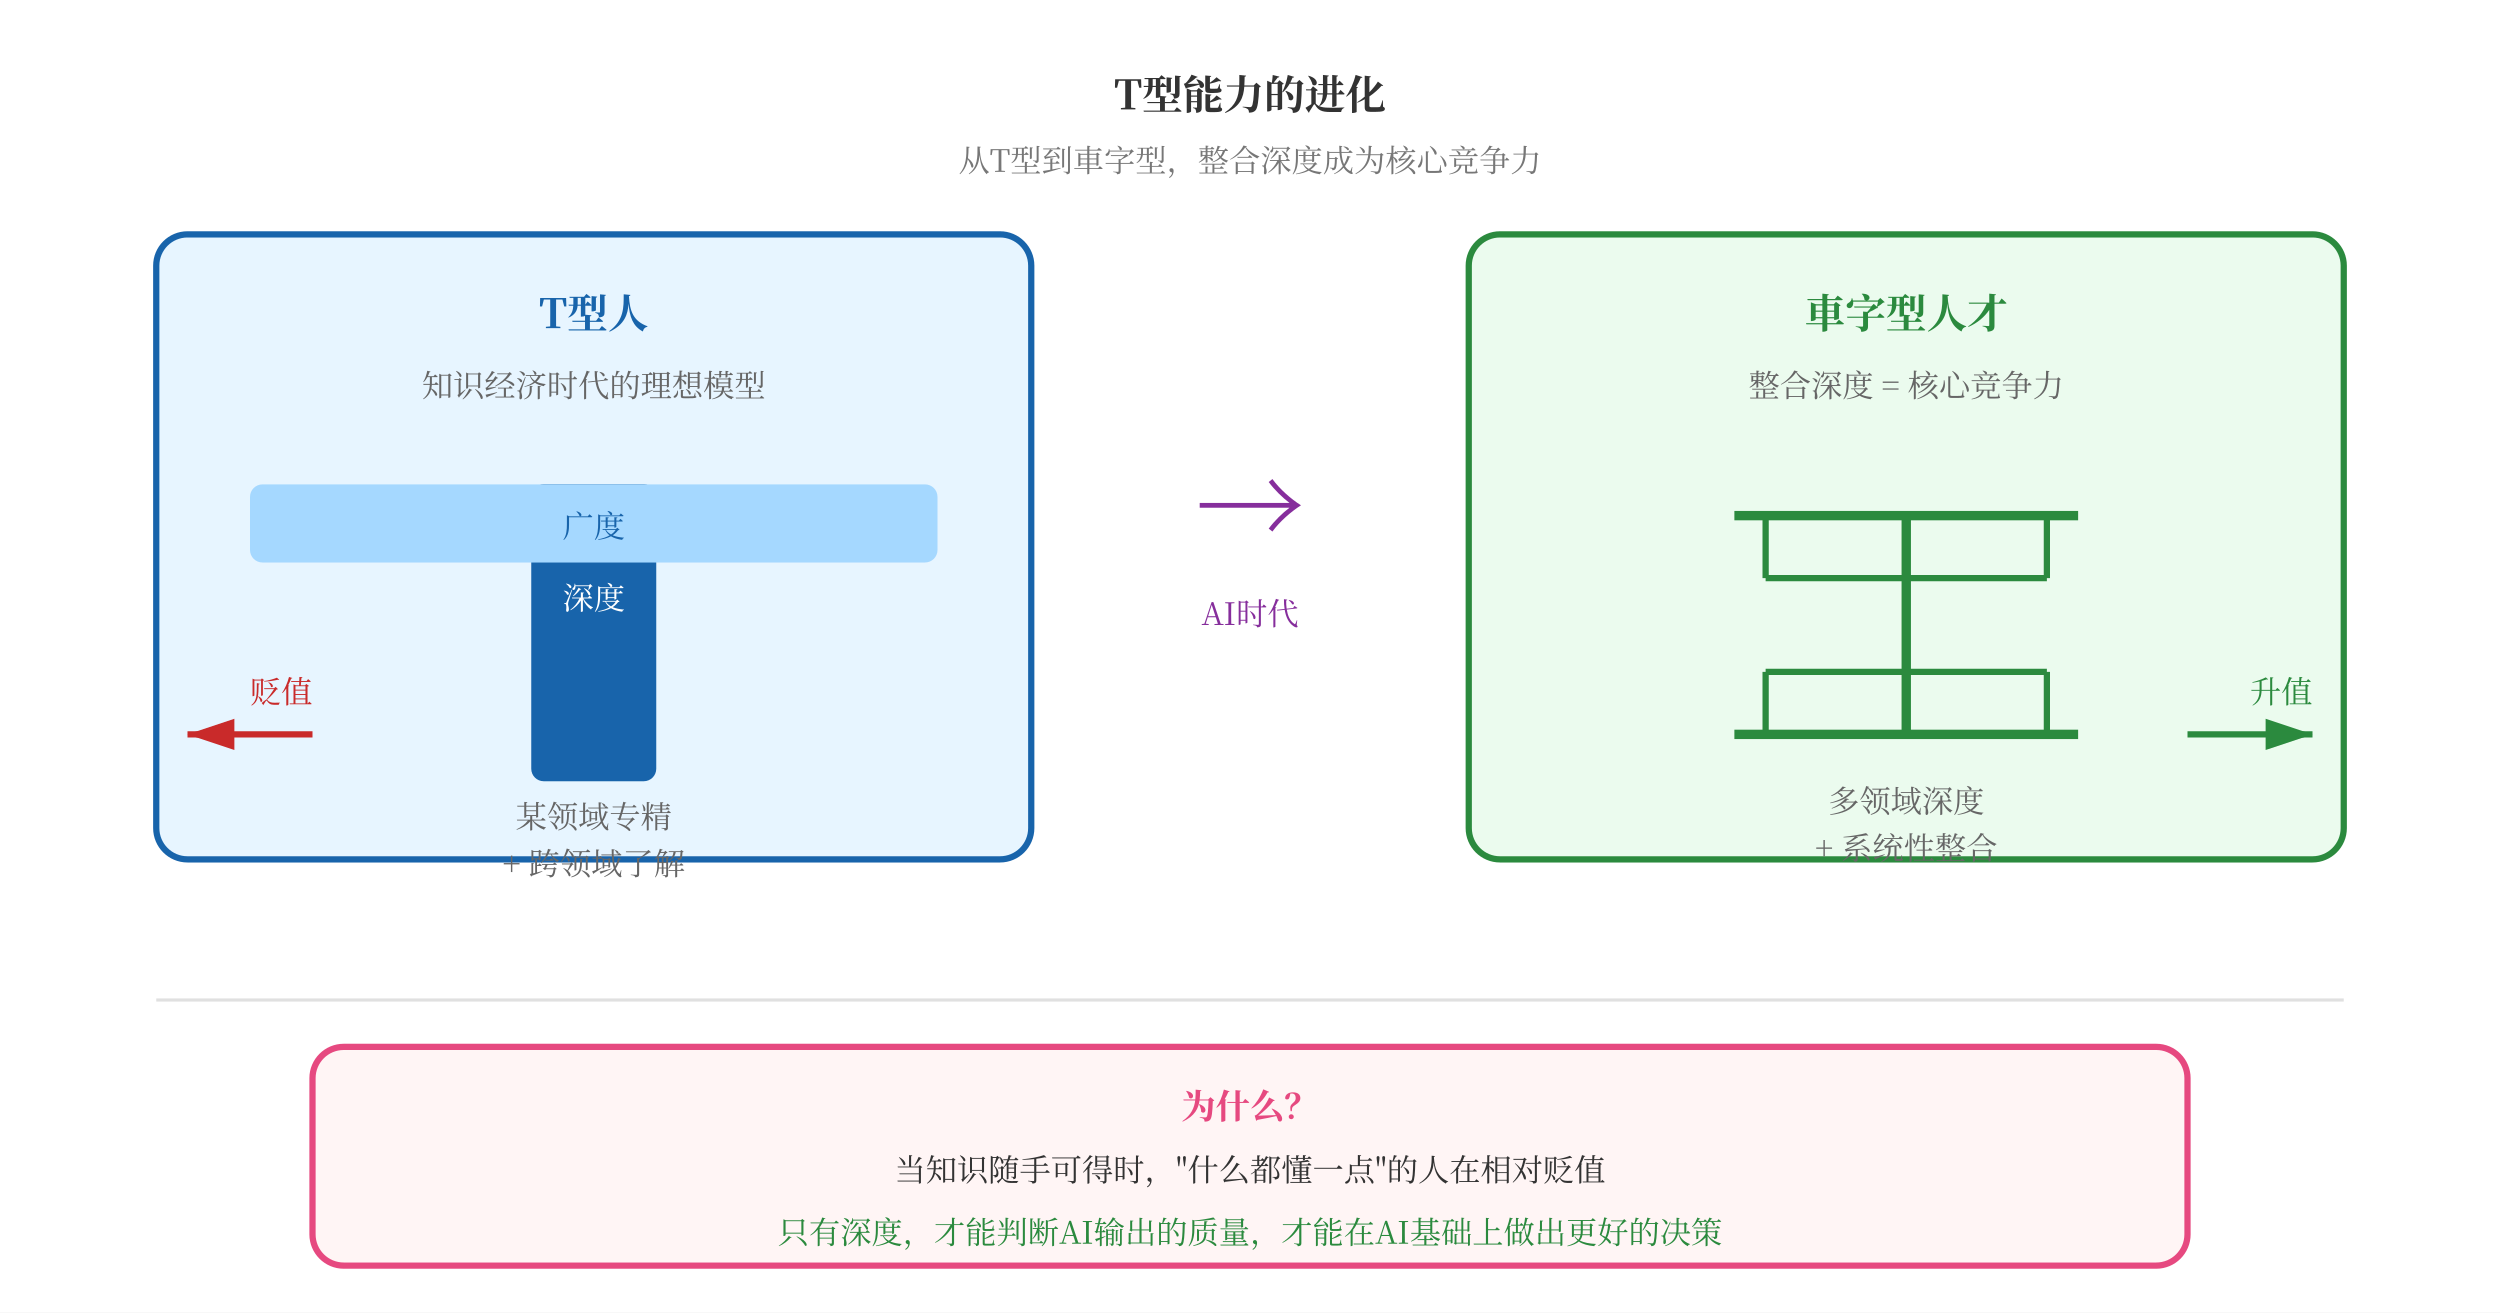
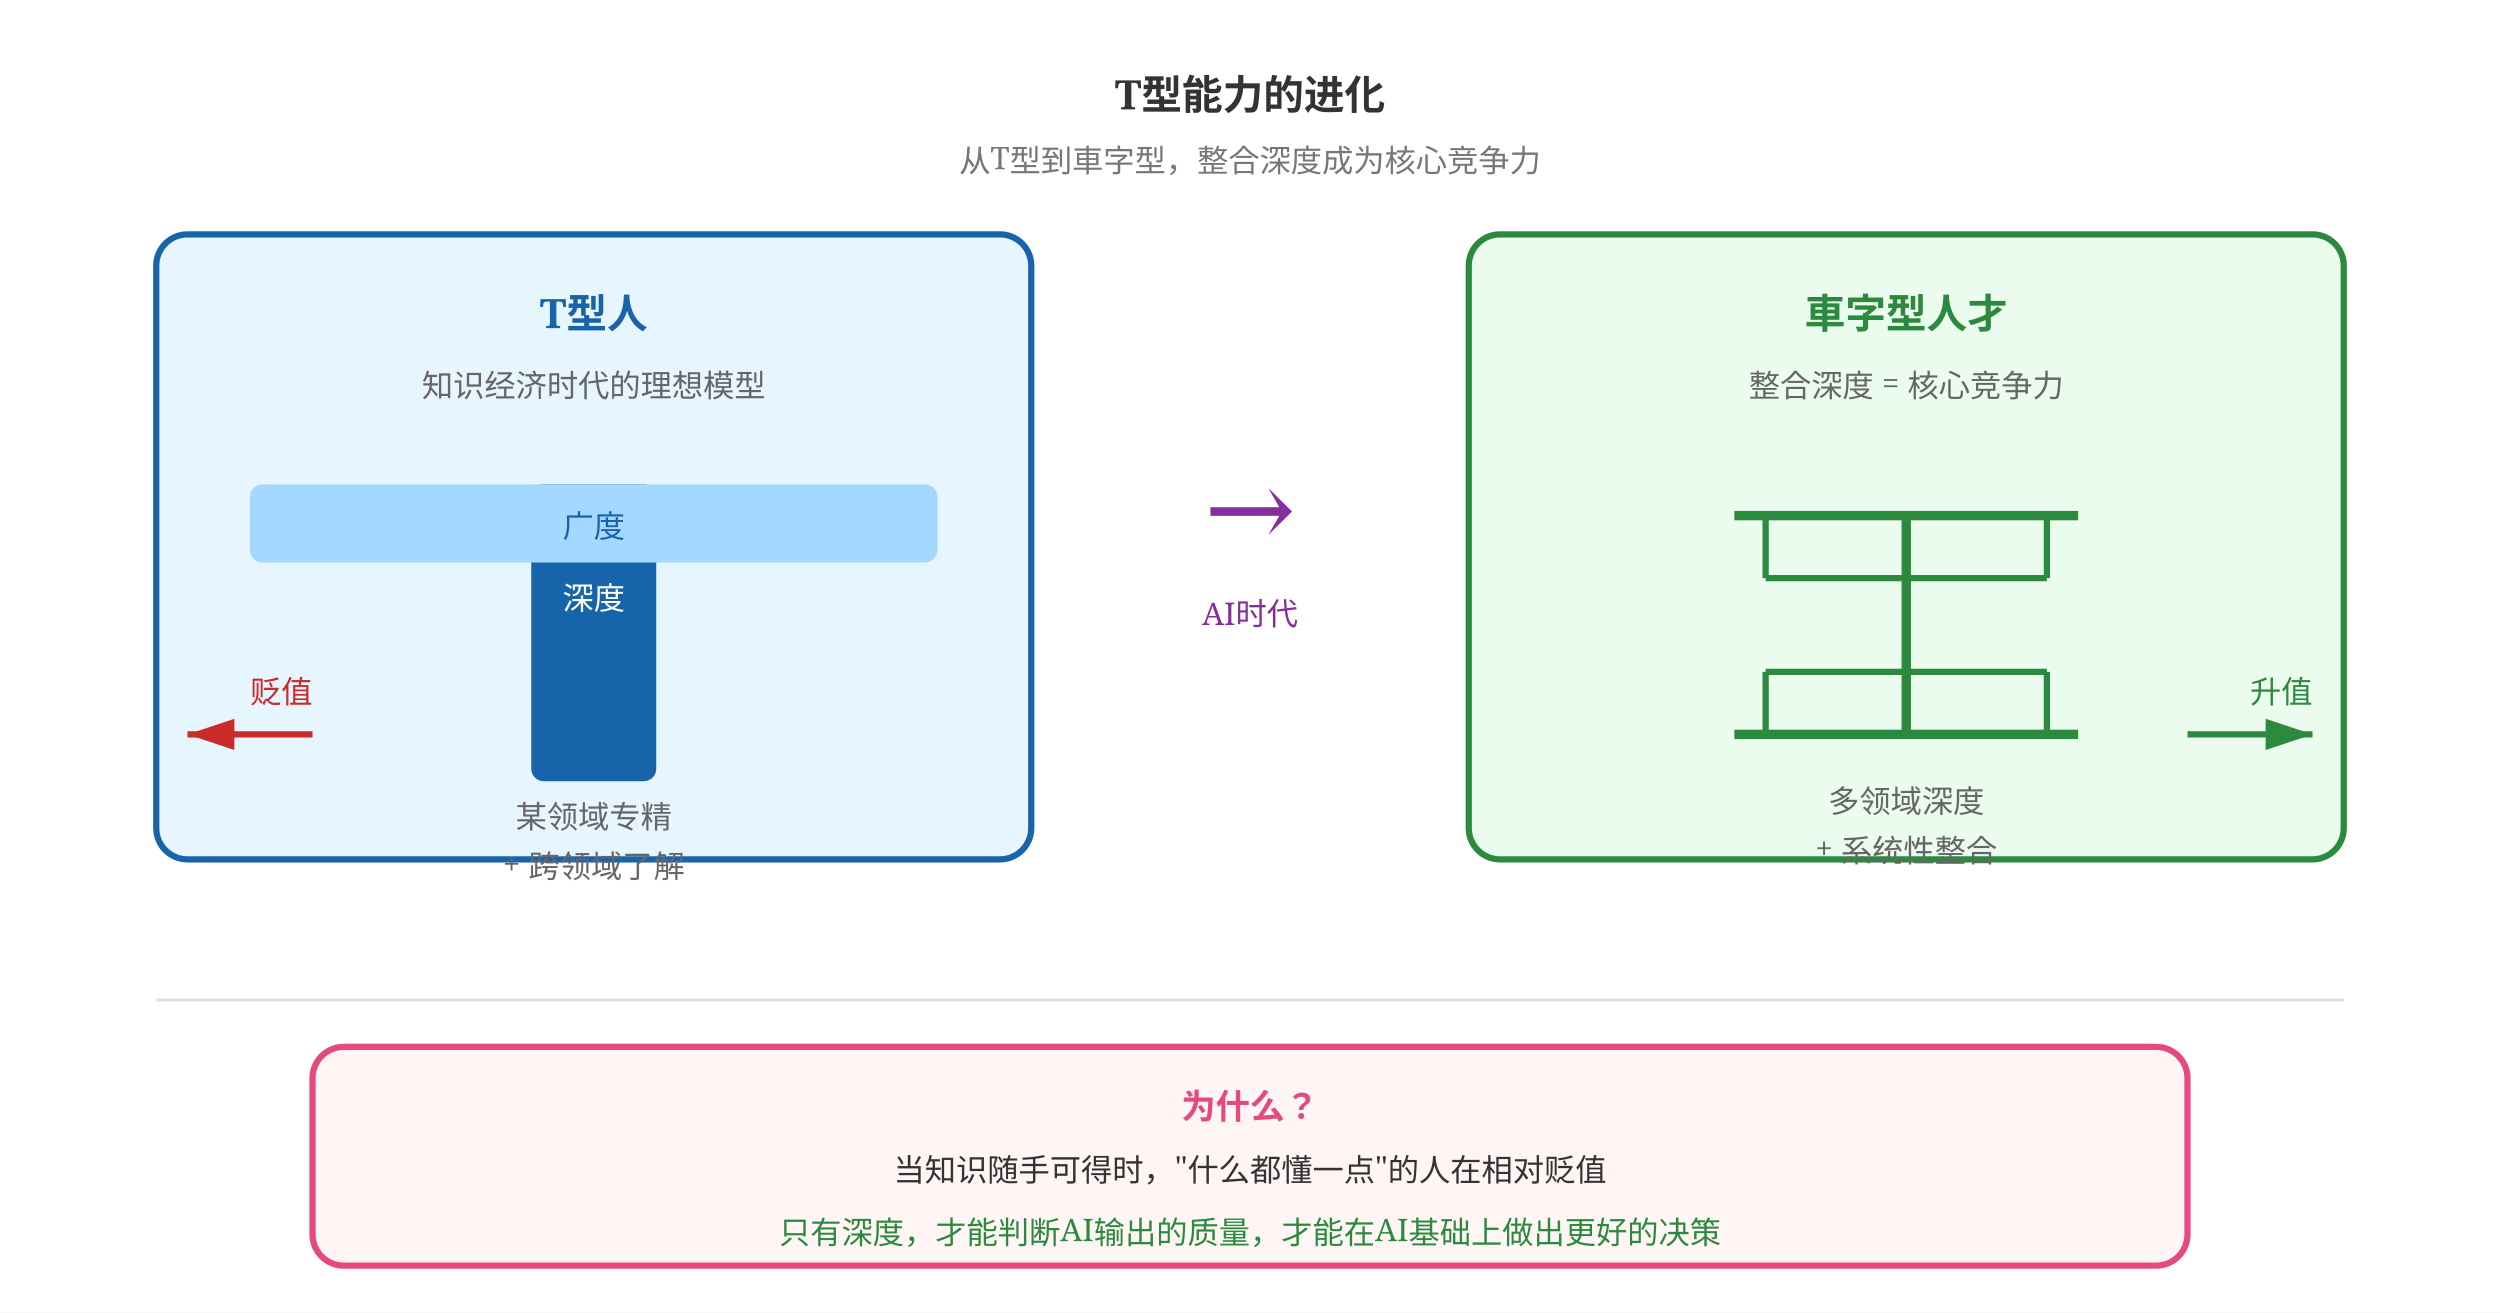
- <svg xmlns="http://www.w3.org/2000/svg" viewBox="0 0 800 420" style="font-family: 'Noto Serif CJK SC', serif; background: #fefefe;">
+ <svg xmlns="http://www.w3.org/2000/svg" viewBox="0 0 800 420" style="font-family: 'Songti SC', serif; background: #fefefe;">
  <rect width="800" height="420" fill="white" />
  <text x="400" y="35" text-anchor="middle" font-size="13" font-weight="bold" fill="#333">T型能力的进化</text>
  <text x="400" y="55" text-anchor="middle" font-size="10" fill="#777">从T型到車字型，整合深度成为核心竞争力</text>
  <rect x="50" y="75" width="280" height="200" rx="10" fill="#e7f5ff" stroke="#1864ab" stroke-width="2" />
  <text x="190" y="105" text-anchor="middle" font-size="13" font-weight="bold" fill="#1864ab">T型人</text>
  <text x="190" y="127" text-anchor="middle" font-size="10" fill="#666">知识经济时代的理想模型</text>
  <rect x="170" y="155" width="40" height="95" rx="4" fill="#1864ab" />
  <text x="190" y="195" text-anchor="middle" font-size="10" fill="white">深度</text>
  <rect x="80" y="155" width="220" height="25" rx="4" fill="#a5d8ff" />
  <text x="190" y="172" text-anchor="middle" font-size="10" fill="#1864ab">广度</text>
  <text x="190" y="265" text-anchor="middle" font-size="10" fill="#666">某领域专精</text>
  <text x="190" y="280" text-anchor="middle" font-size="10" fill="#666">+ 跨领域了解</text>
  <path d="M100 235 L60 235" fill="none" stroke="#c92a2a" stroke-width="2" />
  <polygon points="60,235 75,230 75,240" fill="#c92a2a" />
  <text x="80" y="225" font-size="10" fill="#c92a2a">贬值</text>
  <text x="400" y="175" text-anchor="middle" font-size="35" fill="#862e9c">→</text>
  <text x="400" y="200" text-anchor="middle" font-size="10" fill="#862e9c">AI时代</text>
  <rect x="470" y="75" width="280" height="200" rx="10" fill="#ebfbee" stroke="#2b8a3e" stroke-width="2" />
  <text x="610" y="105" text-anchor="middle" font-size="13" font-weight="bold" fill="#2b8a3e">車字型人才</text>
  <text x="610" y="127" text-anchor="middle" font-size="10" fill="#666">整合深度 = 核心竞争力</text>
  <g transform="translate(610, 200)">
    <line x1="-55" y1="-35" x2="55" y2="-35" stroke="#2b8a3e" stroke-width="3" />
    <line x1="-55" y1="35" x2="55" y2="35" stroke="#2b8a3e" stroke-width="3" />
    <line x1="-45" y1="-15" x2="45" y2="-15" stroke="#2b8a3e" stroke-width="2" />
    <line x1="-45" y1="15" x2="45" y2="15" stroke="#2b8a3e" stroke-width="2" />
    <line x1="0" y1="-35" x2="0" y2="35" stroke="#2b8a3e" stroke-width="3" />
    <line x1="-45" y1="-35" x2="-45" y2="-15" stroke="#2b8a3e" stroke-width="2" />
    <line x1="-45" y1="15" x2="-45" y2="35" stroke="#2b8a3e" stroke-width="2" />
    <line x1="45" y1="-35" x2="45" y2="-15" stroke="#2b8a3e" stroke-width="2" />
    <line x1="45" y1="15" x2="45" y2="35" stroke="#2b8a3e" stroke-width="2" />
  </g>
  <text x="610" y="260" text-anchor="middle" font-size="10" fill="#666">多领域深度</text>
  <text x="610" y="275" text-anchor="middle" font-size="10" fill="#666">+ 系统性整合</text>
  <path d="M700 235 L740 235" fill="none" stroke="#2b8a3e" stroke-width="2" />
  <polygon points="740,235 725,230 725,240" fill="#2b8a3e" />
  <text x="720" y="225" font-size="10" fill="#2b8a3e">升值</text>
  <line x1="50" y1="320" x2="750" y2="320" stroke="#e0e0e0" stroke-width="1" />
  <rect x="100" y="335" width="600" height="70" rx="10" fill="#fff5f5" stroke="#e64980" stroke-width="2" />
  <text x="400" y="358" text-anchor="middle" font-size="11" font-weight="bold" fill="#e64980">为什么？</text>
  <text x="400" y="378" text-anchor="middle" font-size="10" fill="#333">当知识随手可得时，"什么都懂一点"的人在相对贬值</text>
  <text x="400" y="398" text-anchor="middle" font-size="10" fill="#2b8a3e">只有深度，才能判断AI输出的质量，才能在AI基础上做出更好的决策</text>
</svg>
